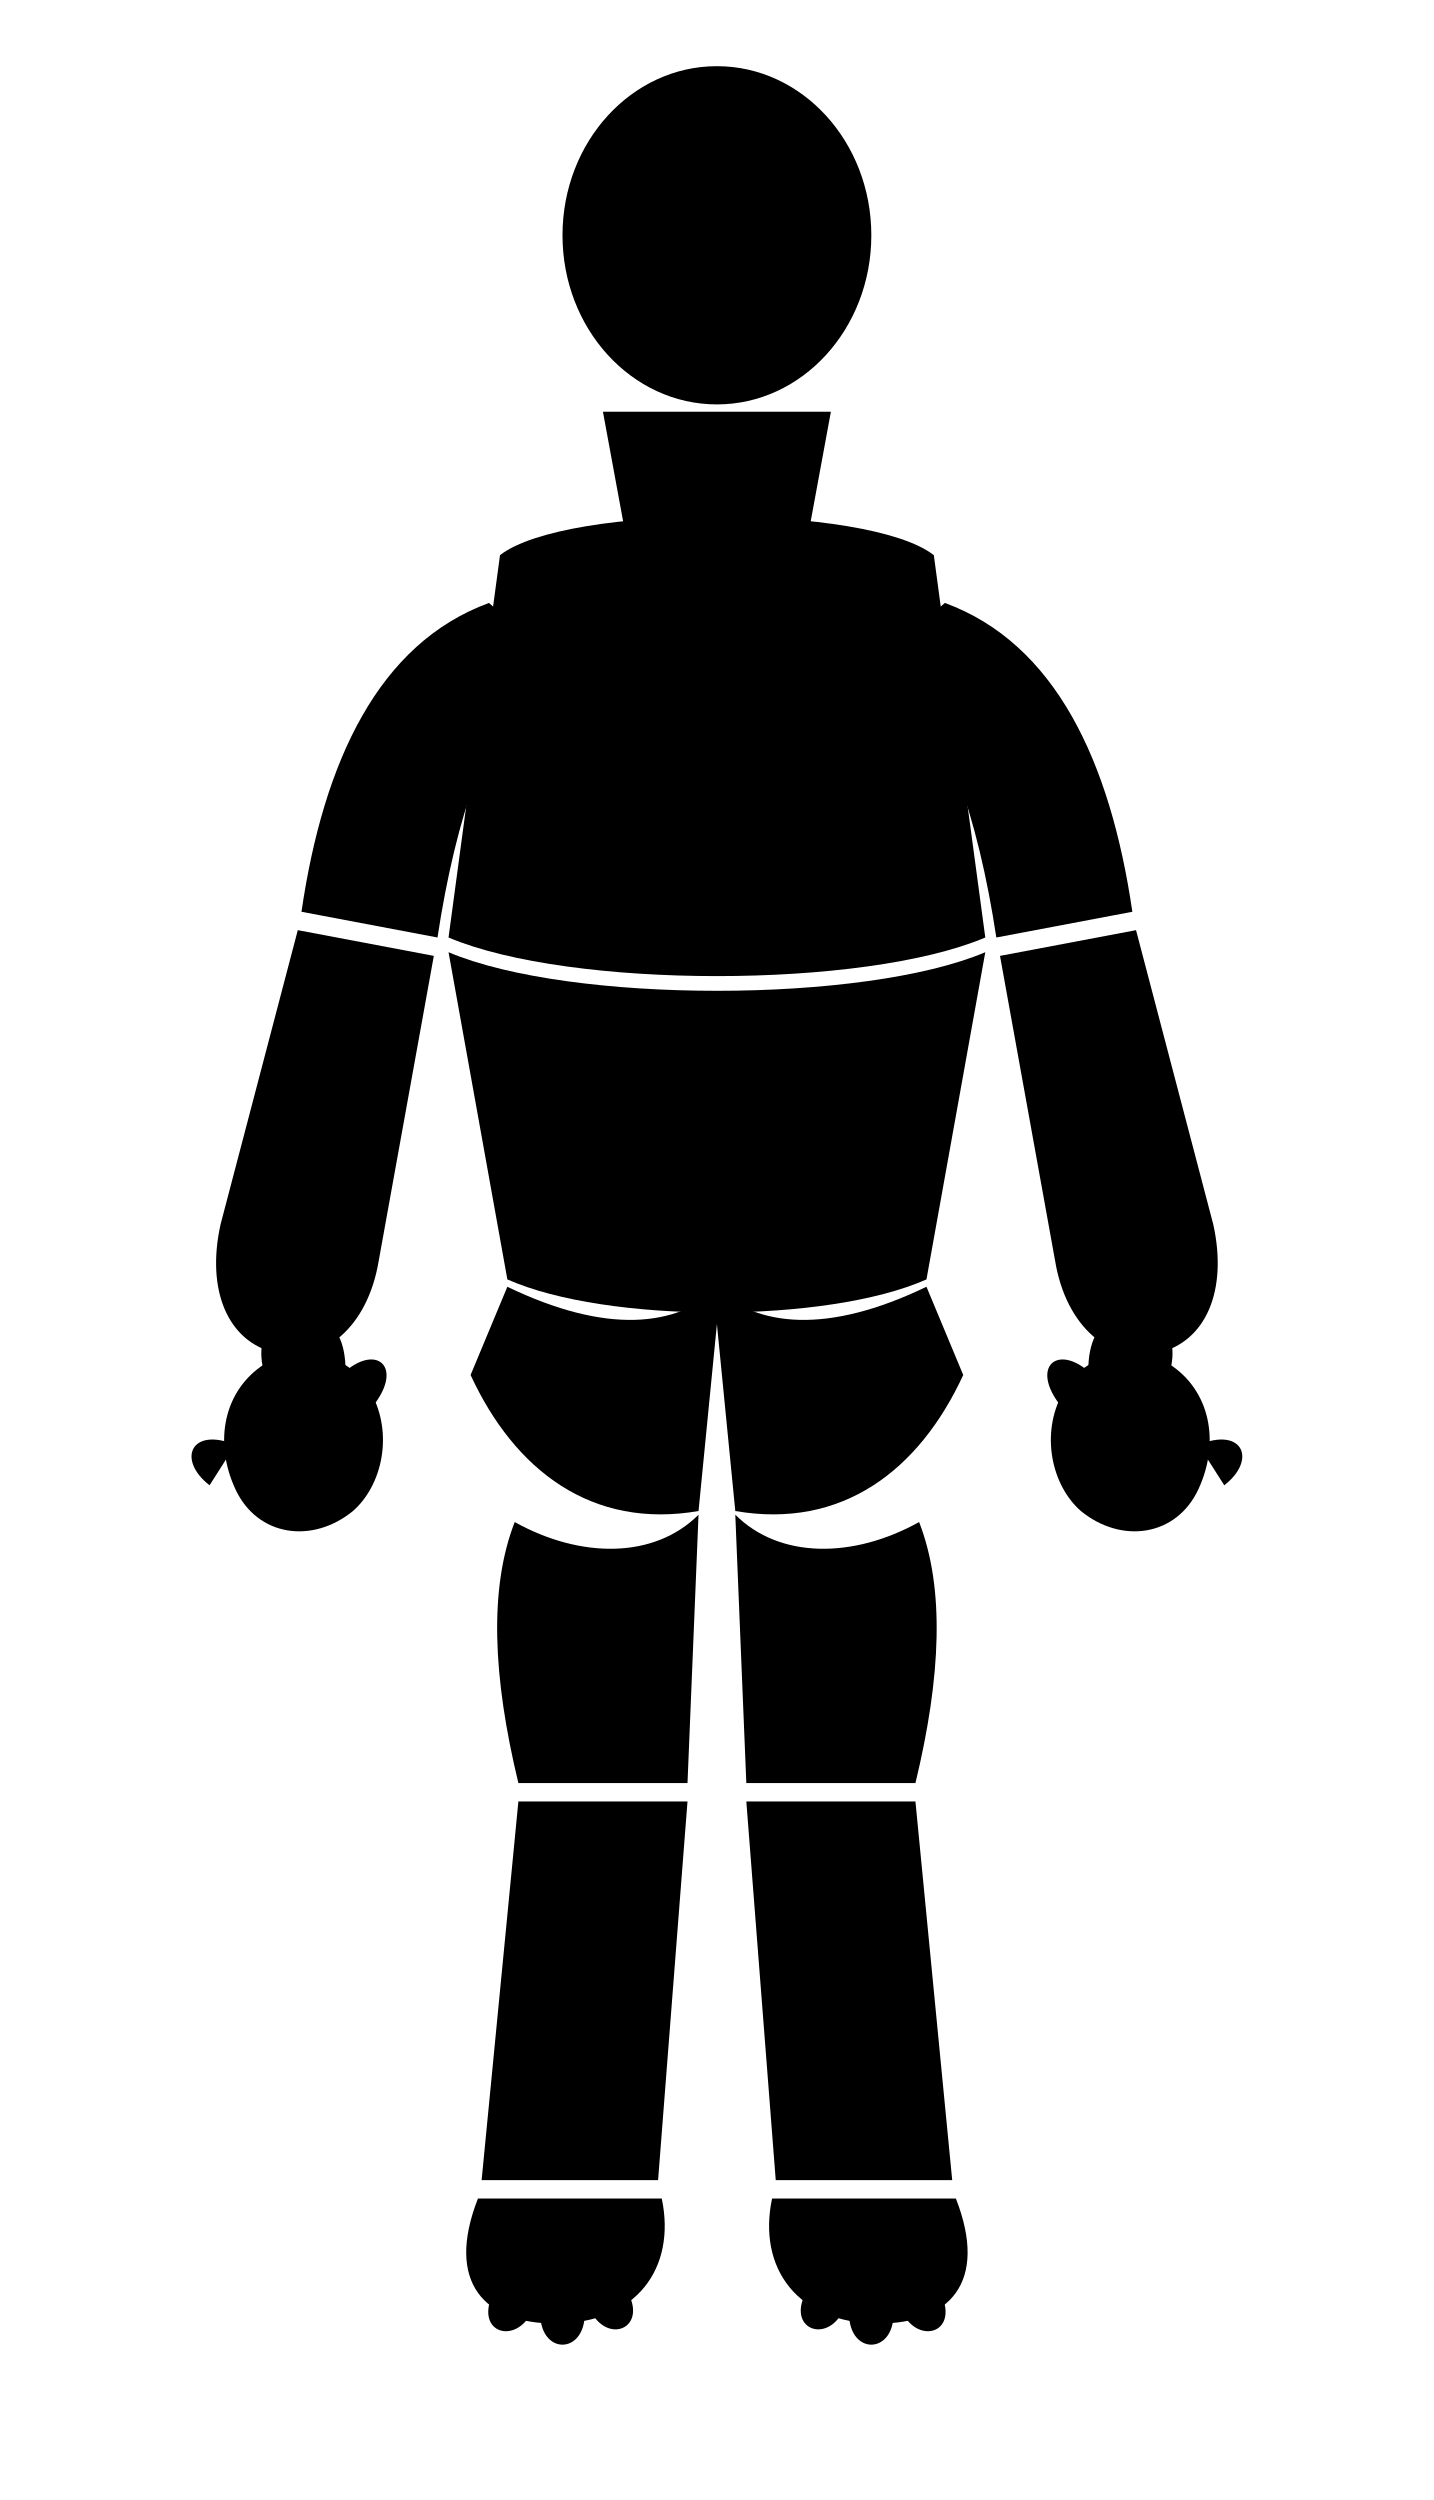
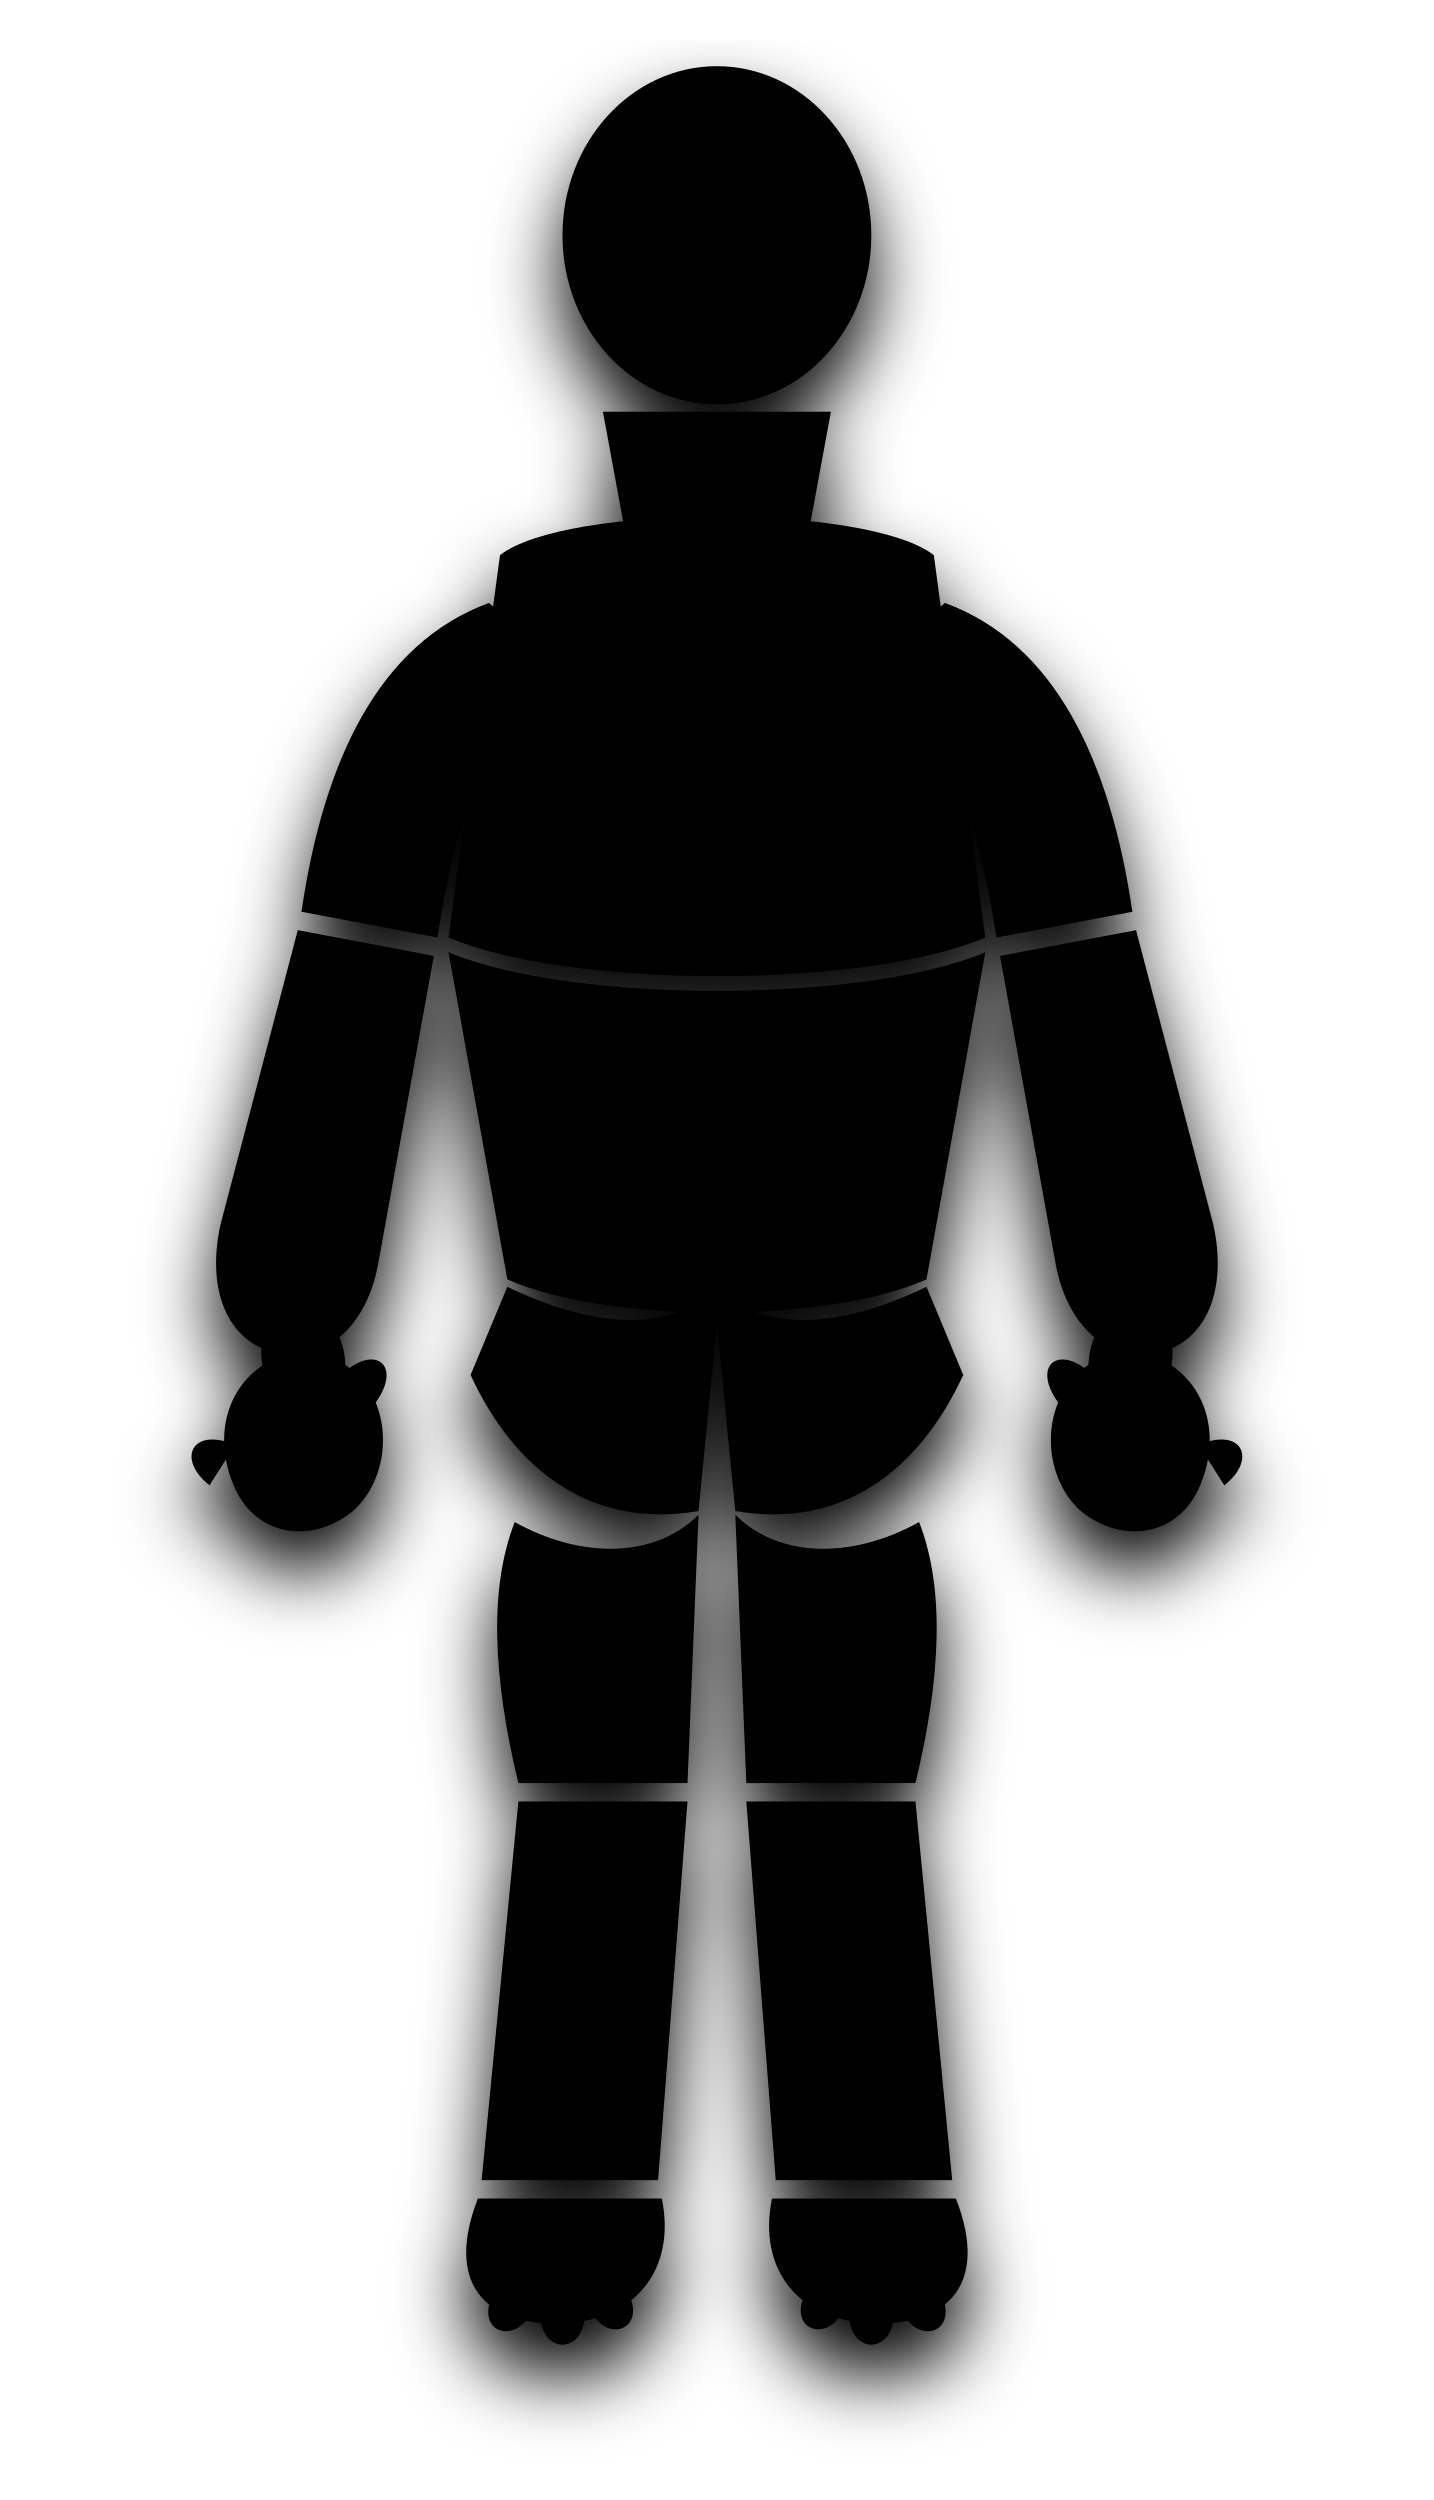
<svg aria-label="Lund Browder body map posterior detail" class="burn-body-svg burn-body-back burn-body-detailed" role="img" viewBox="0 0 390 680">
+   <defs>
+     <linearGradient id="burnBodyFillFront" x1="0" x2="1" y1="0" y2="1">
+       <stop offset="0%" stop-color="#FFFFFF" />
+       <stop offset="100%" stop-color="#FFF2F7" />
+     </linearGradient>
+     <linearGradient id="burnSelectedFill" x1="0" x2="1" y1="0" y2="1">
+       <stop offset="0%" stop-color="#FF7A45" />
+       <stop offset="100%" stop-color="#FF4F8B" />
+     </linearGradient>
+     <filter id="burnSoftShadow" x="-35%" y="-35%" width="170%" height="170%">
+       <feDropShadow dx="0" dy="11" stdDeviation="10" floodColor="#24265E" floodOpacity=".16" />
+     </filter>
+   </defs>
  <g class="burn-anatomy" filter="url(#burnSoftShadow)">
    <g aria-label="Kepala belakang posterior" class="burn-area burn-area-svg" data-burn-area="headBack" role="button" tabindex="0">
      <ellipse cx="195" cy="64" rx="42" ry="46" />
      <text x="195" y="65">A</text>
    </g>
    <g aria-label="Leher belakang posterior" class="burn-area burn-area-svg burn-neck" data-burn-area="neckBack" role="button" tabindex="0">
      <path d="M164 112 L226 112 L219 150 L171 150 Z" />
      <text x="195" y="134">1</text>
    </g>
    <g aria-label="Punggung atas posterior" class="burn-area burn-area-svg" data-burn-area="upperBack" role="button" tabindex="0">
      <path d="M136 151 C154 137 236 137 254 151 L268 255 C235 269 155 269 122 255 Z" />
      <text x="195" y="209">6½</text>
    </g>
    <g aria-label="Punggung bawah posterior" class="burn-area burn-area-svg" data-burn-area="lowerBack" role="button" tabindex="0">
      <path d="M122 259 C155 273 235 273 268 259 L252 348 C225 360 165 360 138 348 Z" />
      <text x="195" y="312">6½</text>
    </g>
    <g aria-label="Bokong kanan" class="burn-area burn-area-svg" data-burn-area="buttockRight" role="button" tabindex="0">
      <path d="M138 350 C165 363 184 361 196 350 L190 411 C161 416 140 400 128 374 Z" />
      <text x="162" y="386">2½</text>
    </g>
    <g aria-label="Bokong kiri" class="burn-area burn-area-svg" data-burn-area="buttockLeft" role="button" tabindex="0">
      <path d="M252 350 C225 363 206 361 194 350 L200 411 C229 416 250 400 262 374 Z" />
      <text x="228" y="386">2½</text>
    </g>
    <g aria-label="Lengan kanan atas posterior" class="burn-area burn-area-svg" data-burn-area="armRightUpperBack" role="button" tabindex="0">
      <path d="M133 164 C103 175 88 207 82 248 L119 255 C124 222 133 196 148 177 Z" />
      <text x="108" y="213">2</text>
    </g>
    <g aria-label="Lengan kanan bawah posterior" class="burn-area burn-area-svg" data-burn-area="armRightLowerBack" role="button" tabindex="0">
      <path d="M81 253 L118 260 L103 343 C100 361 88 371 75 368 C62 365 56 351 60 333 Z" />
      <text x="88" y="310">1½</text>
    </g>
    <g aria-label="Punggung tangan kanan posterior" class="burn-area burn-area-svg burn-hand" data-burn-area="handRightBack" role="button" tabindex="0">
      <path d="M72 371 C61 378 58 392 64 405 C70 418 85 420 96 411 C104 404 107 390 101 379 C96 369 83 365 72 371 Z" />
      <path class="burn-digit" d="M64 393 C52 388 48 397 57 404" />
      <path class="burn-digit" d="M72 374 C68 360 78 357 82 371" />
      <path class="burn-digit" d="M82 371 C82 356 94 356 94 373" />
      <path class="burn-digit" d="M91 376 C101 364 111 371 101 383" />
      <text x="82" y="397">1¼</text>
    </g>
    <g aria-label="Lengan kiri atas posterior" class="burn-area burn-area-svg" data-burn-area="armLeftUpperBack" role="button" tabindex="0">
      <path d="M257 164 C287 175 302 207 308 248 L271 255 C266 222 257 196 242 177 Z" />
      <text x="282" y="213">2</text>
    </g>
    <g aria-label="Lengan kiri bawah posterior" class="burn-area burn-area-svg" data-burn-area="armLeftLowerBack" role="button" tabindex="0">
      <path d="M309 253 L272 260 L287 343 C290 361 302 371 315 368 C328 365 334 351 330 333 Z" />
      <text x="302" y="310">1½</text>
    </g>
    <g aria-label="Punggung tangan kiri posterior" class="burn-area burn-area-svg burn-hand" data-burn-area="handLeftBack" role="button" tabindex="0">
      <path d="M318 371 C329 378 332 392 326 405 C320 418 305 420 294 411 C286 404 283 390 289 379 C294 369 307 365 318 371 Z" />
      <path class="burn-digit" d="M326 393 C338 388 342 397 333 404" />
      <path class="burn-digit" d="M318 374 C322 360 312 357 308 371" />
      <path class="burn-digit" d="M308 371 C308 356 296 356 296 373" />
      <path class="burn-digit" d="M299 376 C289 364 279 371 289 383" />
      <text x="308" y="397">1¼</text>
    </g>
    <g aria-label="Paha kanan posterior" class="burn-area burn-area-svg" data-burn-area="legRightThighBack" role="button" tabindex="0">
      <path d="M140 414 C158 424 178 424 190 412 L187 485 L141 485 C134 456 133 432 140 414 Z" />
      <text x="164" y="456">B</text>
    </g>
    <g aria-label="Tungkai bawah kanan posterior" class="burn-area burn-area-svg" data-burn-area="legRightLowerBack" role="button" tabindex="0">
      <path d="M141 490 L187 490 L179 593 L131 593 Z" />
      <text x="159" y="544">C</text>
    </g>
    <g aria-label="Kaki kanan posterior" class="burn-area burn-area-svg burn-foot" data-burn-area="footRightBack" role="button" tabindex="0">
      <path d="M130 598 L180 598 C184 617 173 632 151 632 C132 632 121 621 130 598 Z" />
      <path class="burn-digit" d="M134 624 C129 635 141 638 145 628" />
      <path class="burn-digit" d="M147 628 C146 641 160 641 159 628" />
      <path class="burn-digit" d="M160 627 C164 638 176 634 171 624" />
      <text x="155" y="617">1¾</text>
    </g>
    <g aria-label="Paha kiri posterior" class="burn-area burn-area-svg" data-burn-area="legLeftThighBack" role="button" tabindex="0">
      <path d="M250 414 C232 424 212 424 200 412 L203 485 L249 485 C256 456 257 432 250 414 Z" />
      <text x="226" y="456">B</text>
    </g>
    <g aria-label="Tungkai bawah kiri posterior" class="burn-area burn-area-svg" data-burn-area="legLeftLowerBack" role="button" tabindex="0">
      <path d="M249 490 L203 490 L211 593 L259 593 Z" />
      <text x="231" y="544">C</text>
    </g>
    <g aria-label="Kaki kiri posterior" class="burn-area burn-area-svg burn-foot" data-burn-area="footLeftBack" role="button" tabindex="0">
      <path d="M260 598 L210 598 C206 617 217 632 239 632 C258 632 269 621 260 598 Z" />
      <path class="burn-digit" d="M256 624 C261 635 249 638 245 628" />
      <path class="burn-digit" d="M243 628 C244 641 230 641 231 628" />
      <path class="burn-digit" d="M230 627 C226 638 214 634 219 624" />
      <text x="235" y="617">1¾</text>
    </g>
  </g>
</svg>
